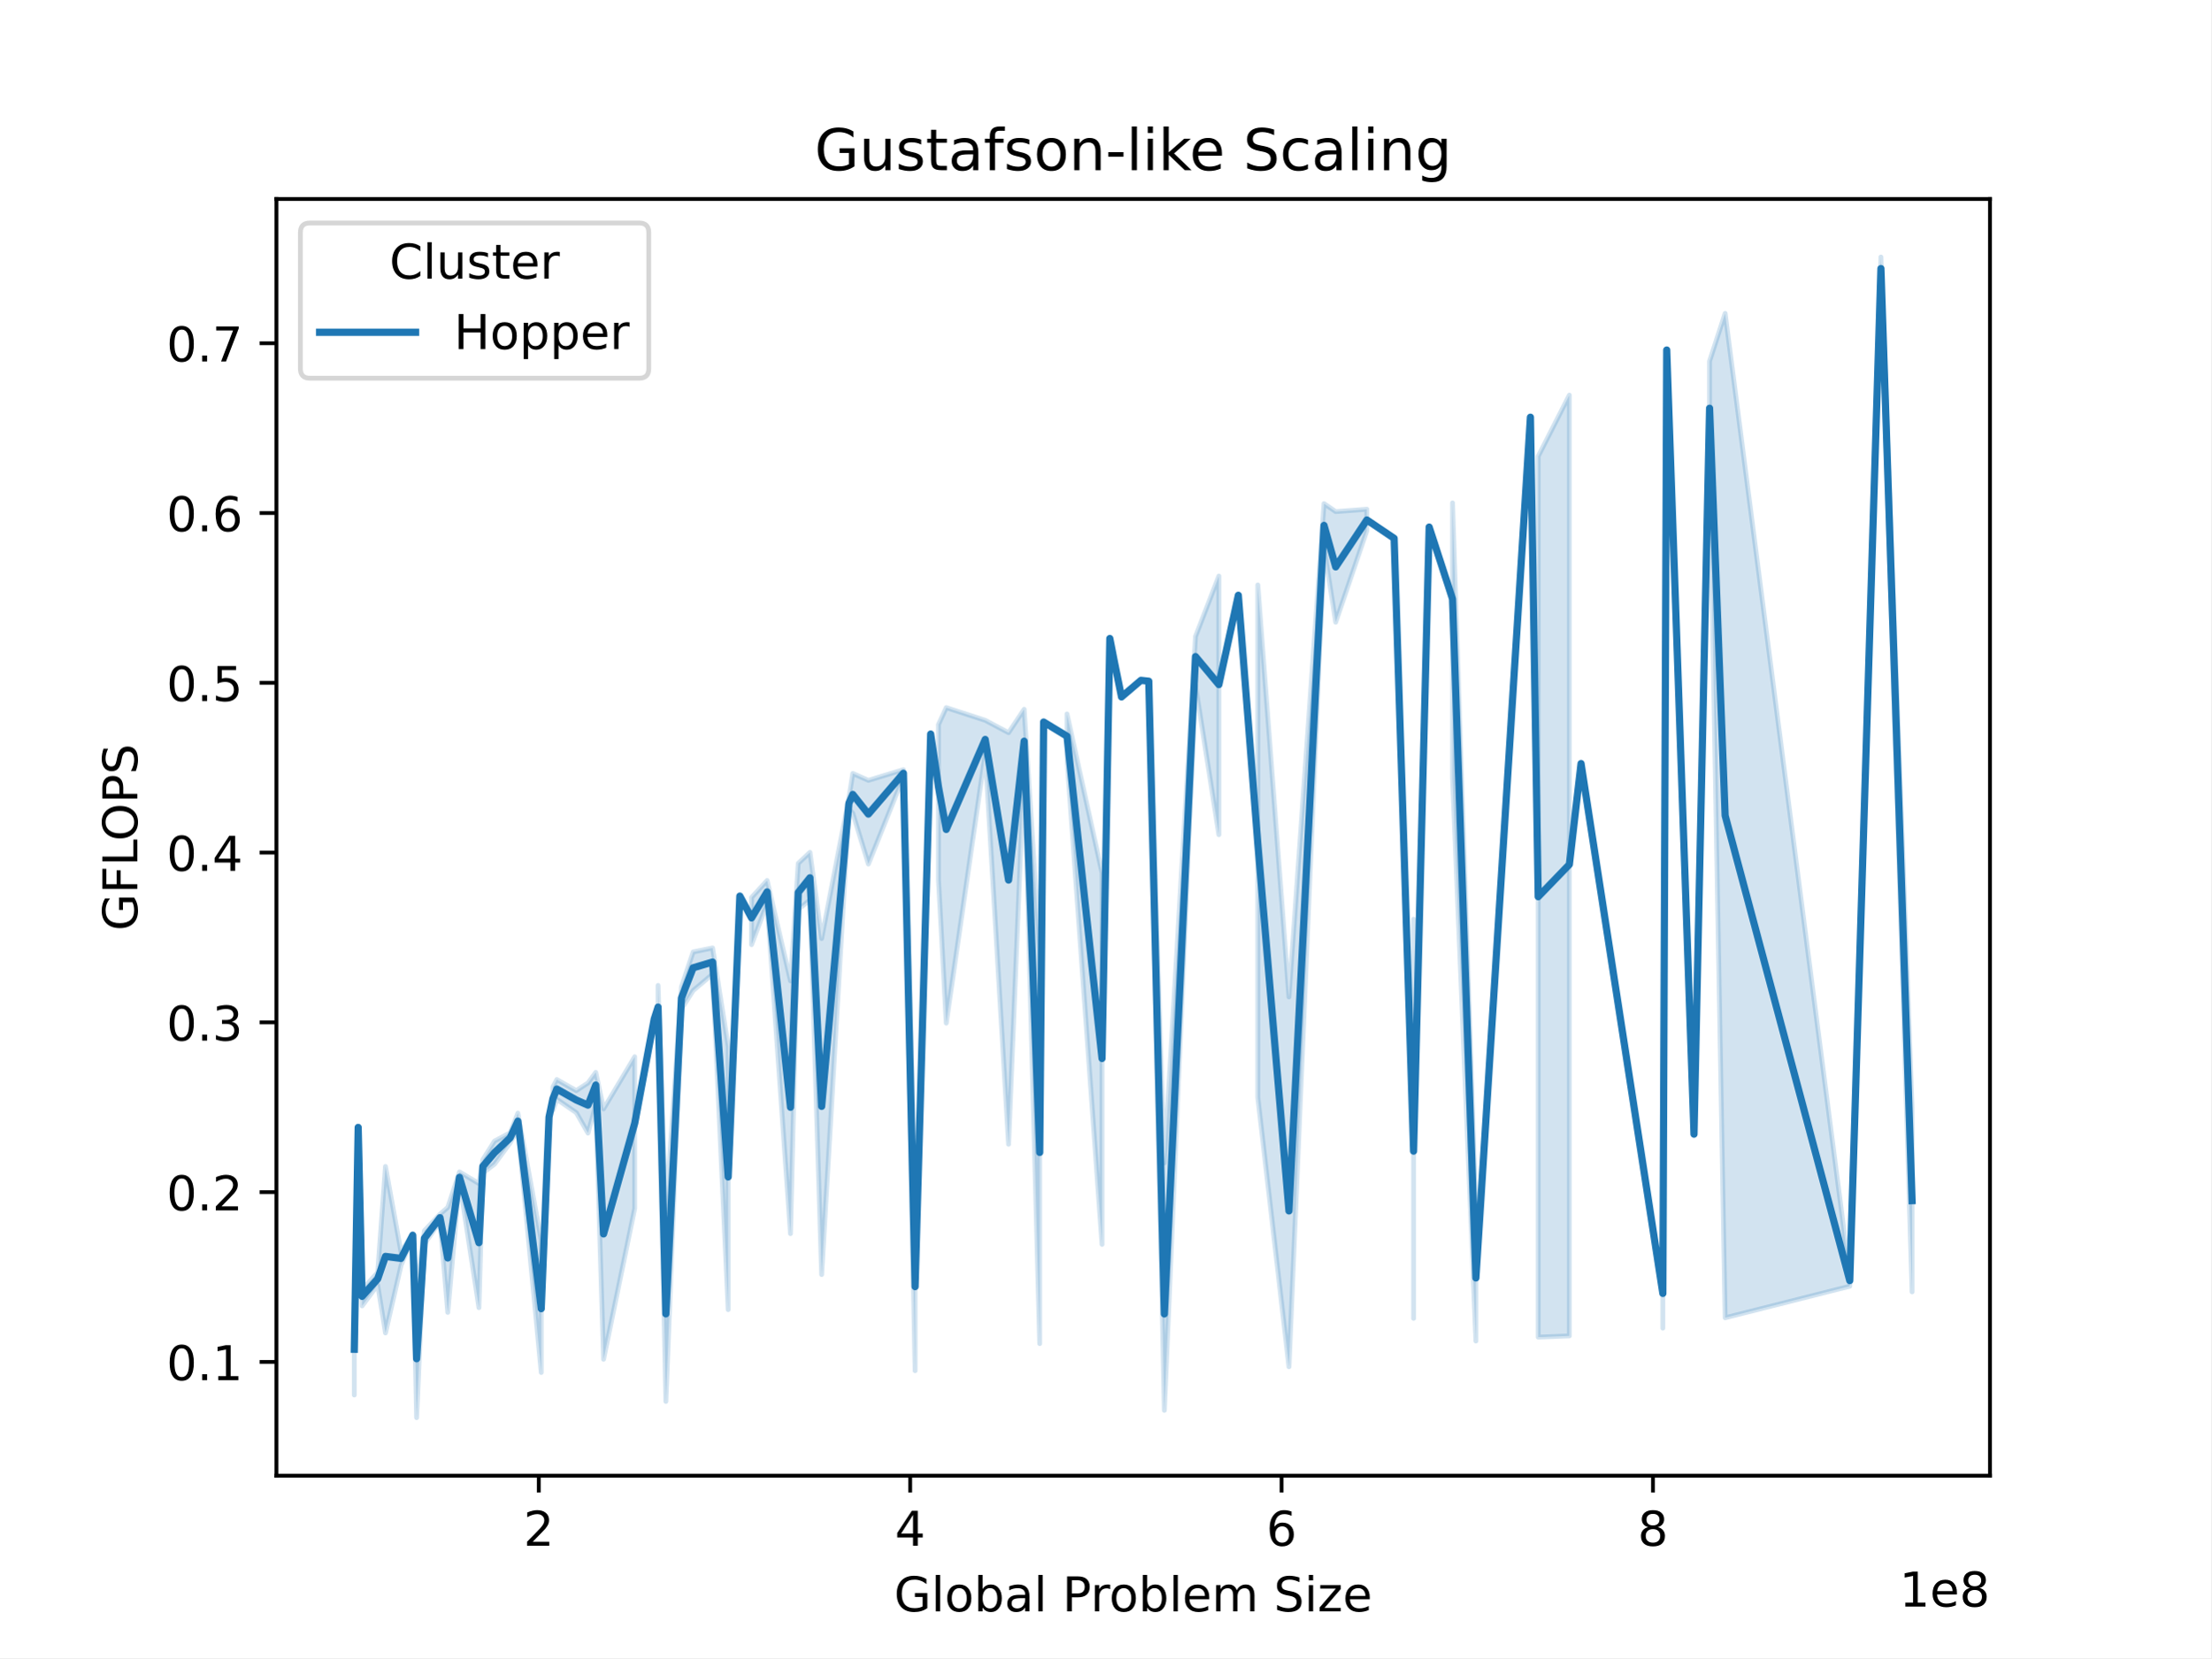
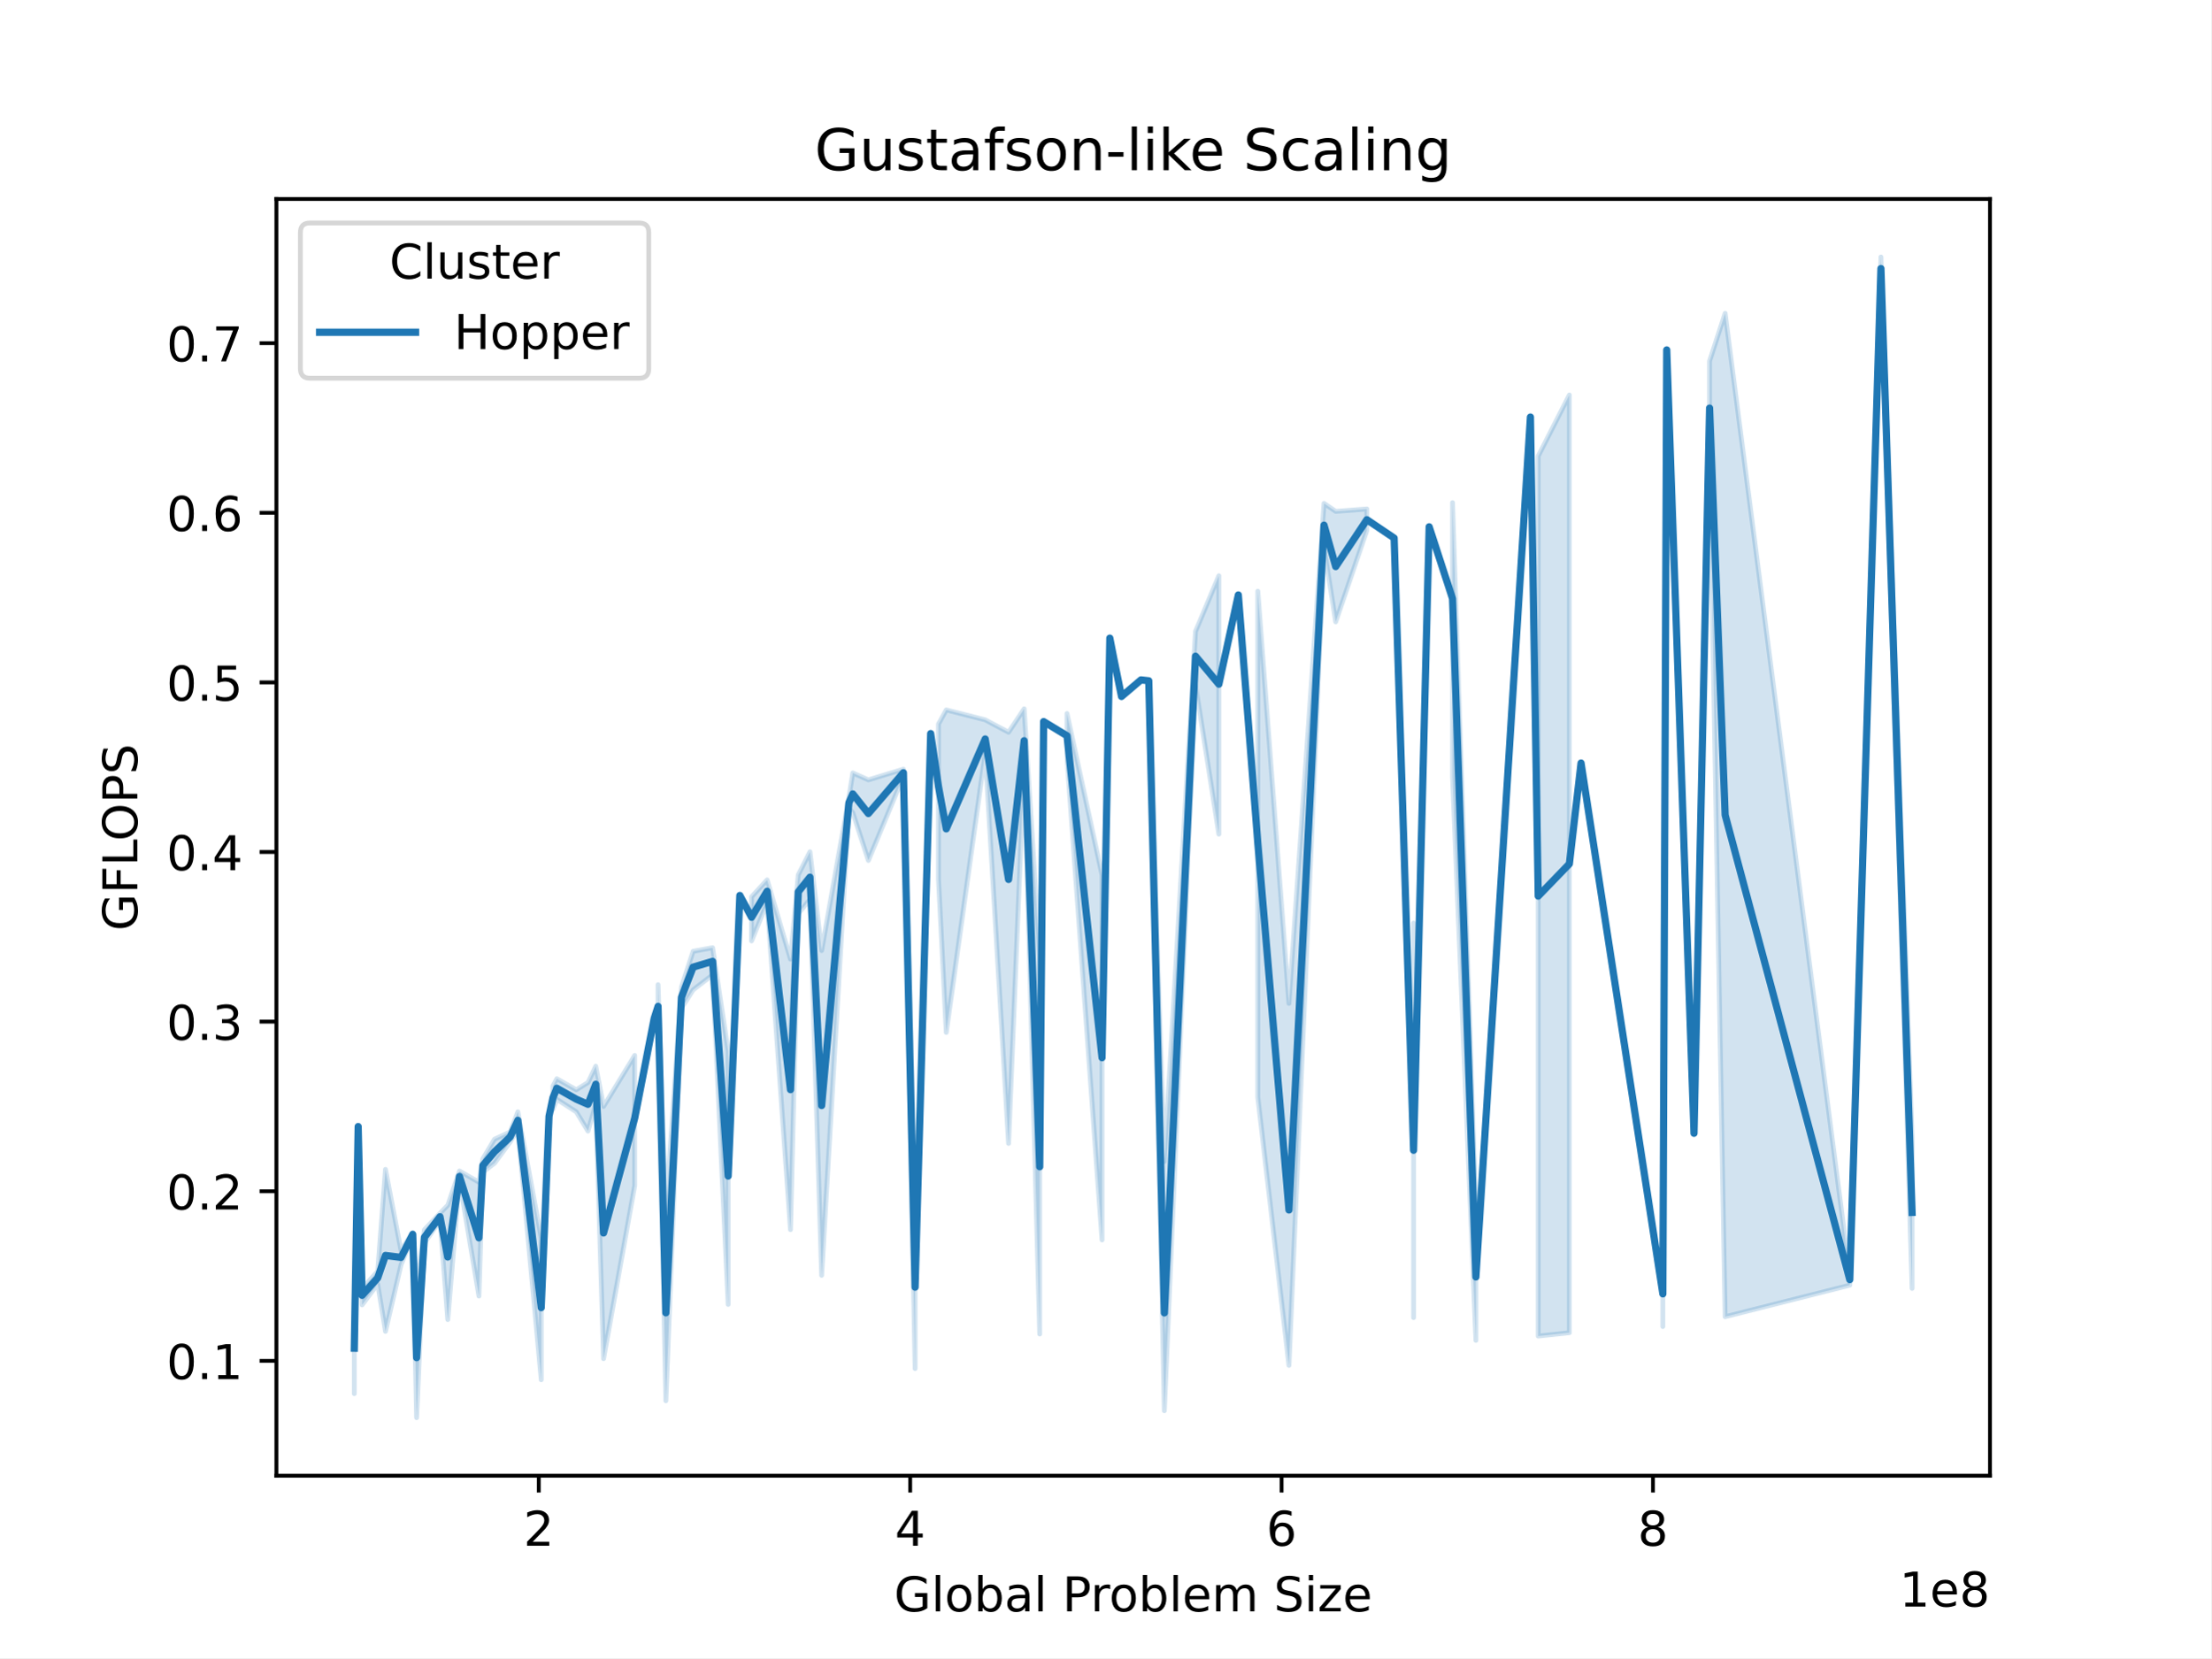
<svg xmlns="http://www.w3.org/2000/svg" xmlns:xlink="http://www.w3.org/1999/xlink" width="460.8pt" height="345.6pt" viewBox="0 0 460.8 345.6" version="1.1">
  <defs>
    <style type="text/css">*{stroke-linejoin: round; stroke-linecap: butt}</style>
  </defs>
  <g id="figure_1">
    <g id="patch_1">
      <path d="M 0 345.6  L 460.8 345.6  L 460.8 0  L 0 0  z " style="fill: #ffffff" />
    </g>
    <g id="axes_1">
      <g id="patch_2">
        <path d="M 57.6 307.584  L 414.72 307.584  L 414.72 41.472  L 57.6 41.472  z " style="fill: #ffffff" />
      </g>
      <g id="PolyCollection_1">
-         <path d="M 73.833 271.566  L 73.833 290.762  L 73.833 271.566  L 73.833 271.566  z " clip-path="url(#p82476d5730)" style="fill: #1f77b4; fill-opacity: 0.2; stroke: #1f77b4; stroke-opacity: 0.2" />
-         <path d="M 75.456 268.809  L 75.456 272.204  L 78.703 267.806  L 80.326 277.834  L 83.572 263.76  L 86.007 257.895  L 86.819 295.488  L 88.442 259.301  L 91.689 254.6  L 93.312 273.547  L 95.747 246.238  L 99.805 272.57  L 100.617 244.516  L 103.052 242.642  L 106.298 238.23  L 107.921 235.368  L 112.791 286.073  L 112.791 258.59  L 112.791 258.59  L 107.921 232.016  L 106.298 236.123  L 103.052 237.838  L 100.617 241.714  L 99.805 246.699  L 95.747 244.257  L 93.312 251.666  L 91.689 253.077  L 88.442 256.515  L 86.819 268.897  L 86.007 257.065  L 83.572 261.003  L 80.326 243.132  L 78.703 265.211  L 75.456 268.809  z " clip-path="url(#p82476d5730)" style="fill: #1f77b4; fill-opacity: 0.2; stroke: #1f77b4; stroke-opacity: 0.2" />
-         <path d="M 115.226 226.543  L 115.226 231.402  L 116.038 229.119  L 120.096 231.921  L 122.531 236.176  L 124.154 230.258  L 125.777 283.323  L 132.271 251.859  L 132.271 220.259  L 132.271 220.259  L 125.777 231.13  L 124.154 223.513  L 122.531 225.725  L 120.096 227.322  L 116.038 225.012  L 115.226 226.543  z " clip-path="url(#p82476d5730)" style="fill: #1f77b4; fill-opacity: 0.2; stroke: #1f77b4; stroke-opacity: 0.2" />
-         <path d="M 137.14 205.386  L 137.14 215.408  L 138.764 292.112  L 142.01 210.313  L 144.445 206.469  L 148.503 203.048  L 151.75 272.977  L 151.75 218.108  L 151.75 218.108  L 148.503 197.584  L 144.445 198.422  L 142.01 205.689  L 138.764 252.651  L 137.14 205.386  z " clip-path="url(#p82476d5730)" style="fill: #1f77b4; fill-opacity: 0.2; stroke: #1f77b4; stroke-opacity: 0.2" />
-         <path d="M 156.62 187.065  L 156.62 196.9  L 159.866 188.282  L 164.736 257.138  L 166.359 189.557  L 168.794 187.575  L 171.229 265.661  L 176.911 168.58  L 177.722 169.504  L 180.969 180.097  L 188.273 161.899  L 190.708 285.706  L 190.708 245.775  L 190.708 245.775  L 188.273 160.423  L 180.969 162.648  L 177.722 161.206  L 176.911 166.285  L 171.229 195.627  L 168.794 177.658  L 166.359 179.943  L 164.736 204.453  L 159.866 183.519  L 156.62 187.065  z " clip-path="url(#p82476d5730)" style="fill: #1f77b4; fill-opacity: 0.2; stroke: #1f77b4; stroke-opacity: 0.2" />
-         <path d="M 195.578 151.019  L 195.578 183.337  L 197.201 213.254  L 205.318 157.059  L 210.188 238.5  L 213.434 159.417  L 216.681 280.056  L 216.681 198.224  L 216.681 198.224  L 213.434 147.832  L 210.188 152.716  L 205.318 150.127  L 197.201 147.49  L 195.578 151.019  z " clip-path="url(#p82476d5730)" style="fill: #1f77b4; fill-opacity: 0.2; stroke: #1f77b4; stroke-opacity: 0.2" />
-         <path d="M 222.362 148.806  L 222.362 158.094  L 229.667 259.371  L 229.667 181.986  L 229.667 181.986  L 222.362 148.806  z " clip-path="url(#p82476d5730)" style="fill: #1f77b4; fill-opacity: 0.2; stroke: #1f77b4; stroke-opacity: 0.2" />
-         <path d="M 239.407 141.948  L 239.407 142.008  L 242.653 293.966  L 249.146 142.838  L 254.016 173.98  L 254.016 120.065  L 254.016 120.065  L 249.146 132.669  L 242.653 242.401  L 239.407 141.948  z " clip-path="url(#p82476d5730)" style="fill: #1f77b4; fill-opacity: 0.2; stroke: #1f77b4; stroke-opacity: 0.2" />
-         <path d="M 262.132 121.919  L 262.132 228.709  L 268.625 284.879  L 275.93 114.054  L 278.365 129.687  L 284.858 110.603  L 284.858 106.135  L 284.858 106.135  L 278.365 106.63  L 275.93 104.96  L 268.625 207.792  L 262.132 121.919  z " clip-path="url(#p82476d5730)" style="fill: #1f77b4; fill-opacity: 0.2; stroke: #1f77b4; stroke-opacity: 0.2" />
-         <path d="M 294.598 191.592  L 294.598 274.795  L 294.598 191.592  L 294.598 191.592  z " clip-path="url(#p82476d5730)" style="fill: #1f77b4; fill-opacity: 0.2; stroke: #1f77b4; stroke-opacity: 0.2" />
-         <path d="M 302.714 104.813  L 302.714 162.012  L 307.584 279.521  L 307.584 252.525  L 307.584 252.525  L 302.714 104.813  z " clip-path="url(#p82476d5730)" style="fill: #1f77b4; fill-opacity: 0.2; stroke: #1f77b4; stroke-opacity: 0.2" />
-         <path d="M 320.57 95.107  L 320.57 278.708  L 327.063 278.451  L 327.063 82.353  L 327.063 82.353  L 320.57 95.107  z " clip-path="url(#p82476d5730)" style="fill: #1f77b4; fill-opacity: 0.2; stroke: #1f77b4; stroke-opacity: 0.2" />
-         <path d="M 346.543 260.227  L 346.543 276.83  L 346.543 260.227  L 346.543 260.227  z " clip-path="url(#p82476d5730)" style="fill: #1f77b4; fill-opacity: 0.2; stroke: #1f77b4; stroke-opacity: 0.2" />
-         <path d="M 356.282 75.285  L 356.282 94.893  L 359.529 274.668  L 385.501 268.099  L 391.994 58.376  L 398.487 269.273  L 398.487 230.85  L 398.487 230.85  L 391.994 53.568  L 385.501 265.724  L 359.529 65.306  L 356.282 75.285  z " clip-path="url(#p82476d5730)" style="fill: #1f77b4; fill-opacity: 0.2; stroke: #1f77b4; stroke-opacity: 0.2" />
+         <path d="M 73.833 270.692  L 73.833 290.486  L 73.833 270.692  L 73.833 270.692  z " clip-path="url(#p167e365ac4)" style="fill: #1f77b4; fill-opacity: 0.2; stroke: #1f77b4; stroke-opacity: 0.2" />
+         <path d="M 75.456 268.599  L 75.456 271.99  L 78.703 267.618  L 80.326 277.506  L 83.572 263.617  L 86.007 257.695  L 86.819 295.488  L 88.442 259.1  L 91.689 254.404  L 93.312 275.041  L 95.747 246.05  L 99.805 270.141  L 100.617 244.33  L 103.052 242.457  L 106.298 238.05  L 107.921 235.349  L 112.791 287.588  L 112.791 258.102  L 112.791 258.102  L 107.921 231.738  L 106.298 235.945  L 103.052 237.448  L 100.617 241.53  L 99.805 246.42  L 95.747 244.071  L 93.312 251.214  L 91.689 252.882  L 88.442 256.31  L 86.819 268.439  L 86.007 256.866  L 83.572 260.686  L 80.326 243.736  L 78.703 264.965  L 75.456 268.599  z " clip-path="url(#p167e365ac4)" style="fill: #1f77b4; fill-opacity: 0.2; stroke: #1f77b4; stroke-opacity: 0.2" />
+         <path d="M 115.226 226.374  L 115.226 231.229  L 116.038 229.125  L 120.096 231.747  L 122.531 235.753  L 124.154 230.085  L 125.777 283.198  L 132.271 247.106  L 132.271 219.975  L 132.271 219.975  L 125.777 230.624  L 124.154 222.236  L 122.531 225.634  L 120.096 227.152  L 116.038 224.844  L 115.226 226.374  z " clip-path="url(#p167e365ac4)" style="fill: #1f77b4; fill-opacity: 0.2; stroke: #1f77b4; stroke-opacity: 0.2" />
+         <path d="M 137.14 205.238  L 137.14 215.25  L 138.764 291.973  L 142.01 210.16  L 144.445 206.32  L 148.503 203.205  L 151.75 271.886  L 151.75 219.138  L 151.75 219.138  L 148.503 197.532  L 144.445 198.28  L 142.01 205.739  L 138.764 252.402  L 137.14 205.238  z " clip-path="url(#p167e365ac4)" style="fill: #1f77b4; fill-opacity: 0.2; stroke: #1f77b4; stroke-opacity: 0.2" />
+         <path d="M 156.62 186.935  L 156.62 196.121  L 159.866 188.15  L 164.736 256.3  L 166.359 190.438  L 168.794 187.444  L 171.229 265.826  L 176.911 168.468  L 177.722 169.391  L 180.969 179.345  L 188.273 161.793  L 190.708 285.262  L 190.708 246.079  L 190.708 246.079  L 188.273 160.319  L 180.969 162.544  L 177.722 161.101  L 176.911 166.175  L 171.229 198.124  L 168.794 177.537  L 166.359 182.345  L 164.736 199.924  L 159.866 183.392  L 156.62 186.935  z " clip-path="url(#p167e365ac4)" style="fill: #1f77b4; fill-opacity: 0.2; stroke: #1f77b4; stroke-opacity: 0.2" />
+         <path d="M 195.578 150.924  L 195.578 183.21  L 197.201 215.197  L 205.318 156.906  L 210.188 238.324  L 213.434 159.307  L 216.681 278.055  L 216.681 199.202  L 216.681 199.202  L 213.434 147.74  L 210.188 152.625  L 205.318 150.033  L 197.201 147.967  L 195.578 150.924  z " clip-path="url(#p167e365ac4)" style="fill: #1f77b4; fill-opacity: 0.2; stroke: #1f77b4; stroke-opacity: 0.2" />
+         <path d="M 222.362 148.713  L 222.362 157.992  L 229.667 258.447  L 229.667 182.416  L 229.667 182.416  L 222.362 148.713  z " clip-path="url(#p167e365ac4)" style="fill: #1f77b4; fill-opacity: 0.2; stroke: #1f77b4; stroke-opacity: 0.2" />
+         <path d="M 239.407 141.861  L 239.407 141.922  L 242.653 294.039  L 249.146 142.75  L 254.016 173.863  L 254.016 120  L 254.016 120  L 249.146 131.626  L 242.653 242.08  L 239.407 141.861  z " clip-path="url(#p167e365ac4)" style="fill: #1f77b4; fill-opacity: 0.2; stroke: #1f77b4; stroke-opacity: 0.2" />
+         <path d="M 262.132 123.219  L 262.132 228.655  L 268.625 284.588  L 275.93 113.994  L 278.365 129.613  L 284.858 110.547  L 284.858 106.084  L 284.858 106.084  L 278.365 106.578  L 275.93 104.91  L 268.625 209.147  L 262.132 123.219  z " clip-path="url(#p167e365ac4)" style="fill: #1f77b4; fill-opacity: 0.2; stroke: #1f77b4; stroke-opacity: 0.2" />
+         <path d="M 294.598 192.396  L 294.598 274.636  L 294.598 192.396  L 294.598 192.396  z " clip-path="url(#p167e365ac4)" style="fill: #1f77b4; fill-opacity: 0.2; stroke: #1f77b4; stroke-opacity: 0.2" />
+         <path d="M 302.714 104.762  L 302.714 161.907  L 307.584 279.382  L 307.584 252.206  L 307.584 252.206  L 302.714 104.762  z " clip-path="url(#p167e365ac4)" style="fill: #1f77b4; fill-opacity: 0.2; stroke: #1f77b4; stroke-opacity: 0.2" />
+         <path d="M 320.57 95.066  L 320.57 278.483  L 327.063 277.786  L 327.063 82.324  L 327.063 82.324  L 320.57 95.066  z " clip-path="url(#p167e365ac4)" style="fill: #1f77b4; fill-opacity: 0.2; stroke: #1f77b4; stroke-opacity: 0.2" />
+         <path d="M 346.543 260.771  L 346.543 276.497  L 346.543 260.771  L 346.543 260.771  z " clip-path="url(#p167e365ac4)" style="fill: #1f77b4; fill-opacity: 0.2; stroke: #1f77b4; stroke-opacity: 0.2" />
+         <path d="M 356.282 75.263  L 356.282 94.852  L 359.529 274.452  L 385.501 267.881  L 391.994 58.371  L 398.487 268.542  L 398.487 236.778  L 398.487 236.778  L 391.994 53.568  L 385.501 265.56  L 359.529 65.295  L 356.282 75.263  z " clip-path="url(#p167e365ac4)" style="fill: #1f77b4; fill-opacity: 0.2; stroke: #1f77b4; stroke-opacity: 0.2" />
      </g>
      <g id="matplotlib.axis_1">
        <g id="xtick_1">
          <g id="line2d_1">
            <defs>
-               <path id="mf4f2f9a018" d="M 0 0  L 0 3.5  " style="stroke: #000000; stroke-width: 0.8" />
-             </defs>
-             <g>
-               <use xlink:href="#mf4f2f9a018" x="112.278" y="307.584" style="stroke: #000000; stroke-width: 0.8" />
+               <path id="ma28219d168" d="M 0 0  L 0 3.5  " style="stroke: #000000; stroke-width: 0.8" />
+             </defs>
+             <g>
+               <use xlink:href="#ma28219d168" x="112.278" y="307.584" style="stroke: #000000; stroke-width: 0.8" />
            </g>
          </g>
          <g id="text_1">
            <g transform="translate(109.0966 322.1824)scale(0.1 -0.1)">
              <defs>
                <path id="DejaVuSans-32" d="M 1228 531  L 3431 531  L 3431 0  L 469 0  L 469 531  Q 828 903 1448 1529  Q 2069 2156 2228 2338  Q 2531 2678 2651 2914  Q 2772 3150 2772 3378  Q 2772 3750 2511 3984  Q 2250 4219 1831 4219  Q 1534 4219 1204 4116  Q 875 4013 500 3803  L 500 4441  Q 881 4594 1212 4672  Q 1544 4750 1819 4750  Q 2544 4750 2975 4387  Q 3406 4025 3406 3419  Q 3406 3131 3298 2873  Q 3191 2616 2906 2266  Q 2828 2175 2409 1742  Q 1991 1309 1228 531  z " transform="scale(0.015625)" />
              </defs>
              <use xlink:href="#DejaVuSans-32" />
            </g>
          </g>
        </g>
        <g id="xtick_2">
          <g id="line2d_2">
            <g>
-               <use xlink:href="#mf4f2f9a018" x="189.682" y="307.584" style="stroke: #000000; stroke-width: 0.8" />
+               <use xlink:href="#ma28219d168" x="189.682" y="307.584" style="stroke: #000000; stroke-width: 0.8" />
            </g>
          </g>
          <g id="text_2">
            <g transform="translate(186.5003 322.1824)scale(0.1 -0.1)">
              <defs>
                <path id="DejaVuSans-34" d="M 2419 4116  L 825 1625  L 2419 1625  L 2419 4116  z M 2253 4666  L 3047 4666  L 3047 1625  L 3713 1625  L 3713 1100  L 3047 1100  L 3047 0  L 2419 0  L 2419 1100  L 313 1100  L 313 1709  L 2253 4666  z " transform="scale(0.015625)" />
              </defs>
              <use xlink:href="#DejaVuSans-34" />
            </g>
          </g>
        </g>
        <g id="xtick_3">
          <g id="line2d_3">
            <g>
-               <use xlink:href="#mf4f2f9a018" x="267.085" y="307.584" style="stroke: #000000; stroke-width: 0.8" />
+               <use xlink:href="#ma28219d168" x="267.085" y="307.584" style="stroke: #000000; stroke-width: 0.8" />
            </g>
          </g>
          <g id="text_3">
            <g transform="translate(263.904 322.1824)scale(0.1 -0.1)">
              <defs>
                <path id="DejaVuSans-36" d="M 2113 2584  Q 1688 2584 1439 2293  Q 1191 2003 1191 1497  Q 1191 994 1439 701  Q 1688 409 2113 409  Q 2538 409 2786 701  Q 3034 994 3034 1497  Q 3034 2003 2786 2293  Q 2538 2584 2113 2584  z M 3366 4563  L 3366 3988  Q 3128 4100 2886 4159  Q 2644 4219 2406 4219  Q 1781 4219 1451 3797  Q 1122 3375 1075 2522  Q 1259 2794 1537 2939  Q 1816 3084 2150 3084  Q 2853 3084 3261 2657  Q 3669 2231 3669 1497  Q 3669 778 3244 343  Q 2819 -91 2113 -91  Q 1303 -91 875 529  Q 447 1150 447 2328  Q 447 3434 972 4092  Q 1497 4750 2381 4750  Q 2619 4750 2861 4703  Q 3103 4656 3366 4563  z " transform="scale(0.015625)" />
              </defs>
              <use xlink:href="#DejaVuSans-36" />
            </g>
          </g>
        </g>
        <g id="xtick_4">
          <g id="line2d_4">
            <g>
-               <use xlink:href="#mf4f2f9a018" x="344.489" y="307.584" style="stroke: #000000; stroke-width: 0.8" />
+               <use xlink:href="#ma28219d168" x="344.489" y="307.584" style="stroke: #000000; stroke-width: 0.8" />
            </g>
          </g>
          <g id="text_4">
            <g transform="translate(341.3076 322.1824)scale(0.1 -0.1)">
              <defs>
                <path id="DejaVuSans-38" d="M 2034 2216  Q 1584 2216 1326 1975  Q 1069 1734 1069 1313  Q 1069 891 1326 650  Q 1584 409 2034 409  Q 2484 409 2743 651  Q 3003 894 3003 1313  Q 3003 1734 2745 1975  Q 2488 2216 2034 2216  z M 1403 2484  Q 997 2584 770 2862  Q 544 3141 544 3541  Q 544 4100 942 4425  Q 1341 4750 2034 4750  Q 2731 4750 3128 4425  Q 3525 4100 3525 3541  Q 3525 3141 3298 2862  Q 3072 2584 2669 2484  Q 3125 2378 3379 2068  Q 3634 1759 3634 1313  Q 3634 634 3220 271  Q 2806 -91 2034 -91  Q 1263 -91 848 271  Q 434 634 434 1313  Q 434 1759 690 2068  Q 947 2378 1403 2484  z M 1172 3481  Q 1172 3119 1398 2916  Q 1625 2713 2034 2713  Q 2441 2713 2670 2916  Q 2900 3119 2900 3481  Q 2900 3844 2670 4047  Q 2441 4250 2034 4250  Q 1625 4250 1398 4047  Q 1172 3844 1172 3481  z " transform="scale(0.015625)" />
              </defs>
              <use xlink:href="#DejaVuSans-38" />
            </g>
          </g>
        </g>
        <g id="text_5">
          <g transform="translate(186.328 335.8606)scale(0.1 -0.1)">
            <defs>
              <path id="DejaVuSans-47" d="M 3809 666  L 3809 1919  L 2778 1919  L 2778 2438  L 4434 2438  L 4434 434  Q 4069 175 3628 42  Q 3188 -91 2688 -91  Q 1594 -91 976 548  Q 359 1188 359 2328  Q 359 3472 976 4111  Q 1594 4750 2688 4750  Q 3144 4750 3555 4637  Q 3966 4525 4313 4306  L 4313 3634  Q 3963 3931 3569 4081  Q 3175 4231 2741 4231  Q 1884 4231 1454 3753  Q 1025 3275 1025 2328  Q 1025 1384 1454 906  Q 1884 428 2741 428  Q 3075 428 3337 486  Q 3600 544 3809 666  z " transform="scale(0.015625)" />
              <path id="DejaVuSans-6c" d="M 603 4863  L 1178 4863  L 1178 0  L 603 0  L 603 4863  z " transform="scale(0.015625)" />
              <path id="DejaVuSans-6f" d="M 1959 3097  Q 1497 3097 1228 2736  Q 959 2375 959 1747  Q 959 1119 1226 758  Q 1494 397 1959 397  Q 2419 397 2687 759  Q 2956 1122 2956 1747  Q 2956 2369 2687 2733  Q 2419 3097 1959 3097  z M 1959 3584  Q 2709 3584 3137 3096  Q 3566 2609 3566 1747  Q 3566 888 3137 398  Q 2709 -91 1959 -91  Q 1206 -91 779 398  Q 353 888 353 1747  Q 353 2609 779 3096  Q 1206 3584 1959 3584  z " transform="scale(0.015625)" />
              <path id="DejaVuSans-62" d="M 3116 1747  Q 3116 2381 2855 2742  Q 2594 3103 2138 3103  Q 1681 3103 1420 2742  Q 1159 2381 1159 1747  Q 1159 1113 1420 752  Q 1681 391 2138 391  Q 2594 391 2855 752  Q 3116 1113 3116 1747  z M 1159 2969  Q 1341 3281 1617 3432  Q 1894 3584 2278 3584  Q 2916 3584 3314 3078  Q 3713 2572 3713 1747  Q 3713 922 3314 415  Q 2916 -91 2278 -91  Q 1894 -91 1617 61  Q 1341 213 1159 525  L 1159 0  L 581 0  L 581 4863  L 1159 4863  L 1159 2969  z " transform="scale(0.015625)" />
              <path id="DejaVuSans-61" d="M 2194 1759  Q 1497 1759 1228 1600  Q 959 1441 959 1056  Q 959 750 1161 570  Q 1363 391 1709 391  Q 2188 391 2477 730  Q 2766 1069 2766 1631  L 2766 1759  L 2194 1759  z M 3341 1997  L 3341 0  L 2766 0  L 2766 531  Q 2569 213 2275 61  Q 1981 -91 1556 -91  Q 1019 -91 701 211  Q 384 513 384 1019  Q 384 1609 779 1909  Q 1175 2209 1959 2209  L 2766 2209  L 2766 2266  Q 2766 2663 2505 2880  Q 2244 3097 1772 3097  Q 1472 3097 1187 3025  Q 903 2953 641 2809  L 641 3341  Q 956 3463 1253 3523  Q 1550 3584 1831 3584  Q 2591 3584 2966 3190  Q 3341 2797 3341 1997  z " transform="scale(0.015625)" />
              <path id="DejaVuSans-20" transform="scale(0.015625)" />
              <path id="DejaVuSans-50" d="M 1259 4147  L 1259 2394  L 2053 2394  Q 2494 2394 2734 2622  Q 2975 2850 2975 3272  Q 2975 3691 2734 3919  Q 2494 4147 2053 4147  L 1259 4147  z M 628 4666  L 2053 4666  Q 2838 4666 3239 4311  Q 3641 3956 3641 3272  Q 3641 2581 3239 2228  Q 2838 1875 2053 1875  L 1259 1875  L 1259 0  L 628 0  L 628 4666  z " transform="scale(0.015625)" />
              <path id="DejaVuSans-72" d="M 2631 2963  Q 2534 3019 2420 3045  Q 2306 3072 2169 3072  Q 1681 3072 1420 2755  Q 1159 2438 1159 1844  L 1159 0  L 581 0  L 581 3500  L 1159 3500  L 1159 2956  Q 1341 3275 1631 3429  Q 1922 3584 2338 3584  Q 2397 3584 2469 3576  Q 2541 3569 2628 3553  L 2631 2963  z " transform="scale(0.015625)" />
              <path id="DejaVuSans-65" d="M 3597 1894  L 3597 1613  L 953 1613  Q 991 1019 1311 708  Q 1631 397 2203 397  Q 2534 397 2845 478  Q 3156 559 3463 722  L 3463 178  Q 3153 47 2828 -22  Q 2503 -91 2169 -91  Q 1331 -91 842 396  Q 353 884 353 1716  Q 353 2575 817 3079  Q 1281 3584 2069 3584  Q 2775 3584 3186 3129  Q 3597 2675 3597 1894  z M 3022 2063  Q 3016 2534 2758 2815  Q 2500 3097 2075 3097  Q 1594 3097 1305 2825  Q 1016 2553 972 2059  L 3022 2063  z " transform="scale(0.015625)" />
              <path id="DejaVuSans-6d" d="M 3328 2828  Q 3544 3216 3844 3400  Q 4144 3584 4550 3584  Q 5097 3584 5394 3201  Q 5691 2819 5691 2113  L 5691 0  L 5113 0  L 5113 2094  Q 5113 2597 4934 2840  Q 4756 3084 4391 3084  Q 3944 3084 3684 2787  Q 3425 2491 3425 1978  L 3425 0  L 2847 0  L 2847 2094  Q 2847 2600 2669 2842  Q 2491 3084 2119 3084  Q 1678 3084 1418 2786  Q 1159 2488 1159 1978  L 1159 0  L 581 0  L 581 3500  L 1159 3500  L 1159 2956  Q 1356 3278 1631 3431  Q 1906 3584 2284 3584  Q 2666 3584 2933 3390  Q 3200 3197 3328 2828  z " transform="scale(0.015625)" />
              <path id="DejaVuSans-53" d="M 3425 4513  L 3425 3897  Q 3066 4069 2747 4153  Q 2428 4238 2131 4238  Q 1616 4238 1336 4038  Q 1056 3838 1056 3469  Q 1056 3159 1242 3001  Q 1428 2844 1947 2747  L 2328 2669  Q 3034 2534 3370 2195  Q 3706 1856 3706 1288  Q 3706 609 3251 259  Q 2797 -91 1919 -91  Q 1588 -91 1214 -16  Q 841 59 441 206  L 441 856  Q 825 641 1194 531  Q 1563 422 1919 422  Q 2459 422 2753 634  Q 3047 847 3047 1241  Q 3047 1584 2836 1778  Q 2625 1972 2144 2069  L 1759 2144  Q 1053 2284 737 2584  Q 422 2884 422 3419  Q 422 4038 858 4394  Q 1294 4750 2059 4750  Q 2388 4750 2728 4690  Q 3069 4631 3425 4513  z " transform="scale(0.015625)" />
              <path id="DejaVuSans-69" d="M 603 3500  L 1178 3500  L 1178 0  L 603 0  L 603 3500  z M 603 4863  L 1178 4863  L 1178 4134  L 603 4134  L 603 4863  z " transform="scale(0.015625)" />
              <path id="DejaVuSans-7a" d="M 353 3500  L 3084 3500  L 3084 2975  L 922 459  L 3084 459  L 3084 0  L 275 0  L 275 525  L 2438 3041  L 353 3041  L 353 3500  z " transform="scale(0.015625)" />
            </defs>
            <use xlink:href="#DejaVuSans-47" />
            <use xlink:href="#DejaVuSans-6c" x="77.49" />
            <use xlink:href="#DejaVuSans-6f" x="105.273" />
            <use xlink:href="#DejaVuSans-62" x="166.455" />
            <use xlink:href="#DejaVuSans-61" x="229.932" />
            <use xlink:href="#DejaVuSans-6c" x="291.211" />
            <use xlink:href="#DejaVuSans-20" x="318.994" />
            <use xlink:href="#DejaVuSans-50" x="350.781" />
            <use xlink:href="#DejaVuSans-72" x="409.334" />
            <use xlink:href="#DejaVuSans-6f" x="448.197" />
            <use xlink:href="#DejaVuSans-62" x="509.379" />
            <use xlink:href="#DejaVuSans-6c" x="572.855" />
            <use xlink:href="#DejaVuSans-65" x="600.639" />
            <use xlink:href="#DejaVuSans-6d" x="662.162" />
            <use xlink:href="#DejaVuSans-20" x="759.574" />
            <use xlink:href="#DejaVuSans-53" x="791.361" />
            <use xlink:href="#DejaVuSans-69" x="854.838" />
            <use xlink:href="#DejaVuSans-7a" x="882.621" />
            <use xlink:href="#DejaVuSans-65" x="935.111" />
          </g>
        </g>
        <g id="text_6">
          <g transform="translate(395.8419 334.8606)scale(0.1 -0.1)">
            <defs>
              <path id="DejaVuSans-31" d="M 794 531  L 1825 531  L 1825 4091  L 703 3866  L 703 4441  L 1819 4666  L 2450 4666  L 2450 531  L 3481 531  L 3481 0  L 794 0  L 794 531  z " transform="scale(0.015625)" />
            </defs>
            <use xlink:href="#DejaVuSans-31" />
            <use xlink:href="#DejaVuSans-65" x="63.623" />
            <use xlink:href="#DejaVuSans-38" x="125.146" />
          </g>
        </g>
      </g>
      <g id="matplotlib.axis_2">
        <g id="ytick_1">
          <g id="line2d_5">
            <defs>
-               <path id="m7fd584dd6f" d="M 0 0  L -3.5 0  " style="stroke: #000000; stroke-width: 0.8" />
-             </defs>
-             <g>
-               <use xlink:href="#m7fd584dd6f" x="57.6" y="283.875" style="stroke: #000000; stroke-width: 0.8" />
+               <path id="ma85bdc62c3" d="M 0 0  L -3.5 0  " style="stroke: #000000; stroke-width: 0.8" />
+             </defs>
+             <g>
+               <use xlink:href="#ma85bdc62c3" x="57.6" y="283.65" style="stroke: #000000; stroke-width: 0.8" />
            </g>
          </g>
          <g id="text_7">
-             <g transform="translate(34.69687 287.6739)scale(0.1 -0.1)">
+             <g transform="translate(34.69687 287.4489)scale(0.1 -0.1)">
              <defs>
                <path id="DejaVuSans-30" d="M 2034 4250  Q 1547 4250 1301 3770  Q 1056 3291 1056 2328  Q 1056 1369 1301 889  Q 1547 409 2034 409  Q 2525 409 2770 889  Q 3016 1369 3016 2328  Q 3016 3291 2770 3770  Q 2525 4250 2034 4250  z M 2034 4750  Q 2819 4750 3233 4129  Q 3647 3509 3647 2328  Q 3647 1150 3233 529  Q 2819 -91 2034 -91  Q 1250 -91 836 529  Q 422 1150 422 2328  Q 422 3509 836 4129  Q 1250 4750 2034 4750  z " transform="scale(0.015625)" />
                <path id="DejaVuSans-2e" d="M 684 794  L 1344 794  L 1344 0  L 684 0  L 684 794  z " transform="scale(0.015625)" />
              </defs>
              <use xlink:href="#DejaVuSans-30" />
              <use xlink:href="#DejaVuSans-2e" x="63.623" />
              <use xlink:href="#DejaVuSans-31" x="95.41" />
            </g>
          </g>
        </g>
        <g id="ytick_2">
          <g id="line2d_6">
            <g>
-               <use xlink:href="#m7fd584dd6f" x="57.6" y="248.485" style="stroke: #000000; stroke-width: 0.8" />
+               <use xlink:href="#ma85bdc62c3" x="57.6" y="248.294" style="stroke: #000000; stroke-width: 0.8" />
            </g>
          </g>
          <g id="text_8">
-             <g transform="translate(34.69687 252.284)scale(0.1 -0.1)">
+             <g transform="translate(34.69687 252.0936)scale(0.1 -0.1)">
              <use xlink:href="#DejaVuSans-30" />
              <use xlink:href="#DejaVuSans-2e" x="63.623" />
              <use xlink:href="#DejaVuSans-32" x="95.41" />
            </g>
          </g>
        </g>
        <g id="ytick_3">
          <g id="line2d_7">
            <g>
-               <use xlink:href="#m7fd584dd6f" x="57.6" y="213.095" style="stroke: #000000; stroke-width: 0.8" />
+               <use xlink:href="#ma85bdc62c3" x="57.6" y="212.939" style="stroke: #000000; stroke-width: 0.8" />
            </g>
          </g>
          <g id="text_9">
-             <g transform="translate(34.69687 216.8941)scale(0.1 -0.1)">
+             <g transform="translate(34.69687 216.7383)scale(0.1 -0.1)">
              <defs>
                <path id="DejaVuSans-33" d="M 2597 2516  Q 3050 2419 3304 2112  Q 3559 1806 3559 1356  Q 3559 666 3084 287  Q 2609 -91 1734 -91  Q 1441 -91 1130 -33  Q 819 25 488 141  L 488 750  Q 750 597 1062 519  Q 1375 441 1716 441  Q 2309 441 2620 675  Q 2931 909 2931 1356  Q 2931 1769 2642 2001  Q 2353 2234 1838 2234  L 1294 2234  L 1294 2753  L 1863 2753  Q 2328 2753 2575 2939  Q 2822 3125 2822 3475  Q 2822 3834 2567 4026  Q 2313 4219 1838 4219  Q 1578 4219 1281 4162  Q 984 4106 628 3988  L 628 4550  Q 988 4650 1302 4700  Q 1616 4750 1894 4750  Q 2613 4750 3031 4423  Q 3450 4097 3450 3541  Q 3450 3153 3228 2886  Q 3006 2619 2597 2516  z " transform="scale(0.015625)" />
              </defs>
              <use xlink:href="#DejaVuSans-30" />
              <use xlink:href="#DejaVuSans-2e" x="63.623" />
              <use xlink:href="#DejaVuSans-33" x="95.41" />
            </g>
          </g>
        </g>
        <g id="ytick_4">
          <g id="line2d_8">
            <g>
-               <use xlink:href="#m7fd584dd6f" x="57.6" y="177.705" style="stroke: #000000; stroke-width: 0.8" />
+               <use xlink:href="#ma85bdc62c3" x="57.6" y="177.584" style="stroke: #000000; stroke-width: 0.8" />
            </g>
          </g>
          <g id="text_10">
-             <g transform="translate(34.69687 181.5043)scale(0.1 -0.1)">
+             <g transform="translate(34.69687 181.383)scale(0.1 -0.1)">
              <use xlink:href="#DejaVuSans-30" />
              <use xlink:href="#DejaVuSans-2e" x="63.623" />
              <use xlink:href="#DejaVuSans-34" x="95.41" />
            </g>
          </g>
        </g>
        <g id="ytick_5">
          <g id="line2d_9">
            <g>
-               <use xlink:href="#m7fd584dd6f" x="57.6" y="142.315" style="stroke: #000000; stroke-width: 0.8" />
+               <use xlink:href="#ma85bdc62c3" x="57.6" y="142.228" style="stroke: #000000; stroke-width: 0.8" />
            </g>
          </g>
          <g id="text_11">
-             <g transform="translate(34.69687 146.1144)scale(0.1 -0.1)">
+             <g transform="translate(34.69687 146.0277)scale(0.1 -0.1)">
              <defs>
                <path id="DejaVuSans-35" d="M 691 4666  L 3169 4666  L 3169 4134  L 1269 4134  L 1269 2991  Q 1406 3038 1543 3061  Q 1681 3084 1819 3084  Q 2600 3084 3056 2656  Q 3513 2228 3513 1497  Q 3513 744 3044 326  Q 2575 -91 1722 -91  Q 1428 -91 1123 -41  Q 819 9 494 109  L 494 744  Q 775 591 1075 516  Q 1375 441 1709 441  Q 2250 441 2565 725  Q 2881 1009 2881 1497  Q 2881 1984 2565 2268  Q 2250 2553 1709 2553  Q 1456 2553 1204 2497  Q 953 2441 691 2322  L 691 4666  z " transform="scale(0.015625)" />
              </defs>
              <use xlink:href="#DejaVuSans-30" />
              <use xlink:href="#DejaVuSans-2e" x="63.623" />
              <use xlink:href="#DejaVuSans-35" x="95.41" />
            </g>
          </g>
        </g>
        <g id="ytick_6">
          <g id="line2d_10">
            <g>
-               <use xlink:href="#m7fd584dd6f" x="57.6" y="106.925" style="stroke: #000000; stroke-width: 0.8" />
+               <use xlink:href="#ma85bdc62c3" x="57.6" y="106.873" style="stroke: #000000; stroke-width: 0.8" />
            </g>
          </g>
          <g id="text_12">
-             <g transform="translate(34.69687 110.7245)scale(0.1 -0.1)">
+             <g transform="translate(34.69687 110.6724)scale(0.1 -0.1)">
              <use xlink:href="#DejaVuSans-30" />
              <use xlink:href="#DejaVuSans-2e" x="63.623" />
              <use xlink:href="#DejaVuSans-36" x="95.41" />
            </g>
          </g>
        </g>
        <g id="ytick_7">
          <g id="line2d_11">
            <g>
-               <use xlink:href="#m7fd584dd6f" x="57.6" y="71.535" style="stroke: #000000; stroke-width: 0.8" />
+               <use xlink:href="#ma85bdc62c3" x="57.6" y="71.518" style="stroke: #000000; stroke-width: 0.8" />
            </g>
          </g>
          <g id="text_13">
-             <g transform="translate(34.69687 75.33466)scale(0.1 -0.1)">
+             <g transform="translate(34.69687 75.3171)scale(0.1 -0.1)">
              <defs>
                <path id="DejaVuSans-37" d="M 525 4666  L 3525 4666  L 3525 4397  L 1831 0  L 1172 0  L 2766 4134  L 525 4134  L 525 4666  z " transform="scale(0.015625)" />
              </defs>
              <use xlink:href="#DejaVuSans-30" />
              <use xlink:href="#DejaVuSans-2e" x="63.623" />
              <use xlink:href="#DejaVuSans-37" x="95.41" />
            </g>
          </g>
        </g>
        <g id="text_14">
          <g transform="translate(28.61719 194.0077)rotate(-90)scale(0.1 -0.1)">
            <defs>
              <path id="DejaVuSans-46" d="M 628 4666  L 3309 4666  L 3309 4134  L 1259 4134  L 1259 2759  L 3109 2759  L 3109 2228  L 1259 2228  L 1259 0  L 628 0  L 628 4666  z " transform="scale(0.015625)" />
              <path id="DejaVuSans-4c" d="M 628 4666  L 1259 4666  L 1259 531  L 3531 531  L 3531 0  L 628 0  L 628 4666  z " transform="scale(0.015625)" />
              <path id="DejaVuSans-4f" d="M 2522 4238  Q 1834 4238 1429 3725  Q 1025 3213 1025 2328  Q 1025 1447 1429 934  Q 1834 422 2522 422  Q 3209 422 3611 934  Q 4013 1447 4013 2328  Q 4013 3213 3611 3725  Q 3209 4238 2522 4238  z M 2522 4750  Q 3503 4750 4090 4092  Q 4678 3434 4678 2328  Q 4678 1225 4090 567  Q 3503 -91 2522 -91  Q 1538 -91 948 565  Q 359 1222 359 2328  Q 359 3434 948 4092  Q 1538 4750 2522 4750  z " transform="scale(0.015625)" />
            </defs>
            <use xlink:href="#DejaVuSans-47" />
            <use xlink:href="#DejaVuSans-46" x="77.49" />
            <use xlink:href="#DejaVuSans-4c" x="135.01" />
            <use xlink:href="#DejaVuSans-4f" x="187.098" />
            <use xlink:href="#DejaVuSans-50" x="265.809" />
            <use xlink:href="#DejaVuSans-53" x="326.111" />
          </g>
        </g>
      </g>
      <g id="line2d_12">
-         <path d="M 73.833 281.228  L 74.644 234.988  L 75.456 270.202  L 78.703 266.572  L 80.326 261.871  L 83.572 262.291  L 86.007 257.48  L 86.819 283.207  L 88.442 258.102  L 91.689 253.802  L 93.312 262.201  L 95.747 245.399  L 99.805 259.022  L 100.617 243.115  L 103.052 240.247  L 106.298 237.177  L 107.921 233.687  L 112.791 272.776  L 114.415 232.84  L 115.226 228.973  L 116.038 226.992  L 120.096 229.275  L 122.531 230.346  L 124.154 226.16  L 125.777 257.191  L 132.271 234.126  L 136.329 212.433  L 137.14 209.909  L 138.764 273.856  L 142.01 208.008  L 144.445 201.722  L 148.503 200.517  L 151.75 245.318  L 154.185 186.768  L 156.62 191.323  L 159.866 185.9  L 164.736 230.792  L 166.359 186.014  L 168.794 182.958  L 171.229 230.606  L 176.911 167.433  L 177.722 165.583  L 180.969 169.678  L 188.273 161.161  L 190.708 268.177  L 193.955 152.996  L 195.578 164.018  L 197.201 172.881  L 205.318 154.122  L 210.188 183.433  L 213.434 154.48  L 216.681 240.207  L 217.492 150.49  L 222.362 153.45  L 229.667 220.622  L 231.29 133.08  L 232.102 137.246  L 233.725 145.26  L 237.783 141.796  L 239.407 141.978  L 242.653 273.871  L 249.146 136.846  L 254.016 142.694  L 258.074 124.07  L 262.132 175.869  L 268.625 252.397  L 275.93 109.507  L 278.365 118.159  L 284.858 108.369  L 290.54 112.203  L 294.598 239.936  L 297.844 109.853  L 302.714 124.848  L 307.584 266.37  L 318.947 86.958  L 320.57 186.905  L 327.063 180.179  L 329.498 159.147  L 346.543 269.593  L 347.354 72.95  L 353.036 236.396  L 356.282 85.089  L 359.529 169.987  L 385.501 266.92  L 391.994 55.972  L 398.487 250.258  " clip-path="url(#p82476d5730)" style="fill: none; stroke: #1f77b4; stroke-width: 1.5; stroke-linecap: square" />
+         <path d="M 73.833 281.006  L 74.644 234.811  L 75.456 269.991  L 78.703 266.364  L 80.326 261.668  L 83.572 262.087  L 86.007 257.281  L 86.819 282.983  L 88.442 257.902  L 91.689 253.606  L 93.312 261.997  L 95.747 245.211  L 99.805 258.008  L 100.617 242.93  L 103.052 240.065  L 106.298 236.997  L 107.921 233.511  L 112.791 272.562  L 114.415 232.665  L 115.226 228.802  L 116.038 226.822  L 120.096 229.103  L 122.531 230.173  L 124.154 225.991  L 125.777 256.992  L 132.271 233.055  L 136.329 212.278  L 137.14 209.756  L 138.764 273.641  L 142.01 207.857  L 144.445 201.577  L 148.503 200.374  L 151.75 245.131  L 154.185 186.638  L 156.62 191.189  L 159.866 185.771  L 164.736 227.122  L 166.359 185.885  L 168.794 182.832  L 171.229 230.433  L 176.911 167.321  L 177.722 165.474  L 180.969 169.565  L 188.273 161.056  L 190.708 268.288  L 193.955 152.899  L 195.578 163.91  L 197.201 172.764  L 205.318 154.023  L 210.188 183.306  L 213.434 154.382  L 216.681 243.191  L 217.492 150.396  L 222.362 153.352  L 229.667 220.459  L 231.29 133.003  L 232.102 137.164  L 233.725 145.17  L 237.783 141.71  L 239.407 141.892  L 242.653 273.656  L 249.146 136.764  L 254.016 142.607  L 258.074 124.001  L 262.132 175.749  L 268.625 252.202  L 275.93 109.452  L 278.365 118.095  L 284.858 108.315  L 290.54 112.145  L 294.598 239.753  L 297.844 109.798  L 302.714 124.778  L 307.584 266.162  L 318.947 86.926  L 320.57 186.775  L 327.063 180.055  L 329.498 159.044  L 346.543 269.685  L 347.354 72.931  L 353.036 236.217  L 356.282 85.058  L 359.529 169.873  L 385.501 266.712  L 391.994 55.97  L 398.487 252.712  " clip-path="url(#p167e365ac4)" style="fill: none; stroke: #1f77b4; stroke-width: 1.5; stroke-linecap: square" />
      </g>
      <g id="line2d_13" />
      <g id="patch_3">
        <path d="M 57.6 307.584  L 57.6 41.472  " style="fill: none; stroke: #000000; stroke-width: 0.8; stroke-linejoin: miter; stroke-linecap: square" />
      </g>
      <g id="patch_4">
        <path d="M 414.72 307.584  L 414.72 41.472  " style="fill: none; stroke: #000000; stroke-width: 0.8; stroke-linejoin: miter; stroke-linecap: square" />
      </g>
      <g id="patch_5">
        <path d="M 57.6 307.584  L 414.72 307.584  " style="fill: none; stroke: #000000; stroke-width: 0.8; stroke-linejoin: miter; stroke-linecap: square" />
      </g>
      <g id="patch_6">
        <path d="M 57.6 41.472  L 414.72 41.472  " style="fill: none; stroke: #000000; stroke-width: 0.8; stroke-linejoin: miter; stroke-linecap: square" />
      </g>
      <g id="text_15">
        <g transform="translate(169.7578 35.472)scale(0.12 -0.12)">
          <defs>
            <path id="DejaVuSans-75" d="M 544 1381  L 544 3500  L 1119 3500  L 1119 1403  Q 1119 906 1312 657  Q 1506 409 1894 409  Q 2359 409 2629 706  Q 2900 1003 2900 1516  L 2900 3500  L 3475 3500  L 3475 0  L 2900 0  L 2900 538  Q 2691 219 2414 64  Q 2138 -91 1772 -91  Q 1169 -91 856 284  Q 544 659 544 1381  z M 1991 3584  L 1991 3584  z " transform="scale(0.015625)" />
            <path id="DejaVuSans-73" d="M 2834 3397  L 2834 2853  Q 2591 2978 2328 3040  Q 2066 3103 1784 3103  Q 1356 3103 1142 2972  Q 928 2841 928 2578  Q 928 2378 1081 2264  Q 1234 2150 1697 2047  L 1894 2003  Q 2506 1872 2764 1633  Q 3022 1394 3022 966  Q 3022 478 2636 193  Q 2250 -91 1575 -91  Q 1294 -91 989 -36  Q 684 19 347 128  L 347 722  Q 666 556 975 473  Q 1284 391 1588 391  Q 1994 391 2212 530  Q 2431 669 2431 922  Q 2431 1156 2273 1281  Q 2116 1406 1581 1522  L 1381 1569  Q 847 1681 609 1914  Q 372 2147 372 2553  Q 372 3047 722 3315  Q 1072 3584 1716 3584  Q 2034 3584 2315 3537  Q 2597 3491 2834 3397  z " transform="scale(0.015625)" />
            <path id="DejaVuSans-74" d="M 1172 4494  L 1172 3500  L 2356 3500  L 2356 3053  L 1172 3053  L 1172 1153  Q 1172 725 1289 603  Q 1406 481 1766 481  L 2356 481  L 2356 0  L 1766 0  Q 1100 0 847 248  Q 594 497 594 1153  L 594 3053  L 172 3053  L 172 3500  L 594 3500  L 594 4494  L 1172 4494  z " transform="scale(0.015625)" />
            <path id="DejaVuSans-66" d="M 2375 4863  L 2375 4384  L 1825 4384  Q 1516 4384 1395 4259  Q 1275 4134 1275 3809  L 1275 3500  L 2222 3500  L 2222 3053  L 1275 3053  L 1275 0  L 697 0  L 697 3053  L 147 3053  L 147 3500  L 697 3500  L 697 3744  Q 697 4328 969 4595  Q 1241 4863 1831 4863  L 2375 4863  z " transform="scale(0.015625)" />
            <path id="DejaVuSans-6e" d="M 3513 2113  L 3513 0  L 2938 0  L 2938 2094  Q 2938 2591 2744 2837  Q 2550 3084 2163 3084  Q 1697 3084 1428 2787  Q 1159 2491 1159 1978  L 1159 0  L 581 0  L 581 3500  L 1159 3500  L 1159 2956  Q 1366 3272 1645 3428  Q 1925 3584 2291 3584  Q 2894 3584 3203 3211  Q 3513 2838 3513 2113  z " transform="scale(0.015625)" />
            <path id="DejaVuSans-2d" d="M 313 2009  L 1997 2009  L 1997 1497  L 313 1497  L 313 2009  z " transform="scale(0.015625)" />
            <path id="DejaVuSans-6b" d="M 581 4863  L 1159 4863  L 1159 1991  L 2875 3500  L 3609 3500  L 1753 1863  L 3688 0  L 2938 0  L 1159 1709  L 1159 0  L 581 0  L 581 4863  z " transform="scale(0.015625)" />
            <path id="DejaVuSans-63" d="M 3122 3366  L 3122 2828  Q 2878 2963 2633 3030  Q 2388 3097 2138 3097  Q 1578 3097 1268 2742  Q 959 2388 959 1747  Q 959 1106 1268 751  Q 1578 397 2138 397  Q 2388 397 2633 464  Q 2878 531 3122 666  L 3122 134  Q 2881 22 2623 -34  Q 2366 -91 2075 -91  Q 1284 -91 818 406  Q 353 903 353 1747  Q 353 2603 823 3093  Q 1294 3584 2113 3584  Q 2378 3584 2631 3529  Q 2884 3475 3122 3366  z " transform="scale(0.015625)" />
            <path id="DejaVuSans-67" d="M 2906 1791  Q 2906 2416 2648 2759  Q 2391 3103 1925 3103  Q 1463 3103 1205 2759  Q 947 2416 947 1791  Q 947 1169 1205 825  Q 1463 481 1925 481  Q 2391 481 2648 825  Q 2906 1169 2906 1791  z M 3481 434  Q 3481 -459 3084 -895  Q 2688 -1331 1869 -1331  Q 1566 -1331 1297 -1286  Q 1028 -1241 775 -1147  L 775 -588  Q 1028 -725 1275 -790  Q 1522 -856 1778 -856  Q 2344 -856 2625 -561  Q 2906 -266 2906 331  L 2906 616  Q 2728 306 2450 153  Q 2172 0 1784 0  Q 1141 0 747 490  Q 353 981 353 1791  Q 353 2603 747 3093  Q 1141 3584 1784 3584  Q 2172 3584 2450 3431  Q 2728 3278 2906 2969  L 2906 3500  L 3481 3500  L 3481 434  z " transform="scale(0.015625)" />
          </defs>
          <use xlink:href="#DejaVuSans-47" />
          <use xlink:href="#DejaVuSans-75" x="77.49" />
          <use xlink:href="#DejaVuSans-73" x="140.869" />
          <use xlink:href="#DejaVuSans-74" x="192.969" />
          <use xlink:href="#DejaVuSans-61" x="232.178" />
          <use xlink:href="#DejaVuSans-66" x="293.457" />
          <use xlink:href="#DejaVuSans-73" x="328.662" />
          <use xlink:href="#DejaVuSans-6f" x="380.762" />
          <use xlink:href="#DejaVuSans-6e" x="441.943" />
          <use xlink:href="#DejaVuSans-2d" x="505.322" />
          <use xlink:href="#DejaVuSans-6c" x="541.406" />
          <use xlink:href="#DejaVuSans-69" x="569.189" />
          <use xlink:href="#DejaVuSans-6b" x="596.973" />
          <use xlink:href="#DejaVuSans-65" x="651.258" />
          <use xlink:href="#DejaVuSans-20" x="712.781" />
          <use xlink:href="#DejaVuSans-53" x="744.568" />
          <use xlink:href="#DejaVuSans-63" x="808.045" />
          <use xlink:href="#DejaVuSans-61" x="863.025" />
          <use xlink:href="#DejaVuSans-6c" x="924.305" />
          <use xlink:href="#DejaVuSans-69" x="952.088" />
          <use xlink:href="#DejaVuSans-6e" x="979.871" />
          <use xlink:href="#DejaVuSans-67" x="1043.25" />
        </g>
      </g>
      <g id="legend_1">
        <g id="patch_7">
          <path d="M 64.6 78.828  L 133.2 78.828  Q 135.2 78.828 135.2 76.828  L 135.2 48.472  Q 135.2 46.472 133.2 46.472  L 64.6 46.472  Q 62.6 46.472 62.6 48.472  L 62.6 76.828  Q 62.6 78.828 64.6 78.828  z " style="fill: #ffffff; opacity: 0.8; stroke: #cccccc; stroke-linejoin: miter" />
        </g>
        <g id="text_16">
          <g transform="translate(81.15391 58.07044)scale(0.1 -0.1)">
            <defs>
              <path id="DejaVuSans-43" d="M 4122 4306  L 4122 3641  Q 3803 3938 3442 4084  Q 3081 4231 2675 4231  Q 1875 4231 1450 3742  Q 1025 3253 1025 2328  Q 1025 1406 1450 917  Q 1875 428 2675 428  Q 3081 428 3442 575  Q 3803 722 4122 1019  L 4122 359  Q 3791 134 3420 21  Q 3050 -91 2638 -91  Q 1578 -91 968 557  Q 359 1206 359 2328  Q 359 3453 968 4101  Q 1578 4750 2638 4750  Q 3056 4750 3426 4639  Q 3797 4528 4122 4306  z " transform="scale(0.015625)" />
            </defs>
            <use xlink:href="#DejaVuSans-43" />
            <use xlink:href="#DejaVuSans-6c" x="69.824" />
            <use xlink:href="#DejaVuSans-75" x="97.607" />
            <use xlink:href="#DejaVuSans-73" x="160.986" />
            <use xlink:href="#DejaVuSans-74" x="213.086" />
            <use xlink:href="#DejaVuSans-65" x="252.295" />
            <use xlink:href="#DejaVuSans-72" x="313.818" />
          </g>
        </g>
        <g id="line2d_14">
          <path d="M 66.6 69.249  L 76.6 69.249  L 86.6 69.249  " style="fill: none; stroke: #1f77b4; stroke-width: 1.5; stroke-linecap: square" />
        </g>
        <g id="text_17">
          <g transform="translate(94.6 72.74856)scale(0.1 -0.1)">
            <defs>
              <path id="DejaVuSans-48" d="M 628 4666  L 1259 4666  L 1259 2753  L 3553 2753  L 3553 4666  L 4184 4666  L 4184 0  L 3553 0  L 3553 2222  L 1259 2222  L 1259 0  L 628 0  L 628 4666  z " transform="scale(0.015625)" />
              <path id="DejaVuSans-70" d="M 1159 525  L 1159 -1331  L 581 -1331  L 581 3500  L 1159 3500  L 1159 2969  Q 1341 3281 1617 3432  Q 1894 3584 2278 3584  Q 2916 3584 3314 3078  Q 3713 2572 3713 1747  Q 3713 922 3314 415  Q 2916 -91 2278 -91  Q 1894 -91 1617 61  Q 1341 213 1159 525  z M 3116 1747  Q 3116 2381 2855 2742  Q 2594 3103 2138 3103  Q 1681 3103 1420 2742  Q 1159 2381 1159 1747  Q 1159 1113 1420 752  Q 1681 391 2138 391  Q 2594 391 2855 752  Q 3116 1113 3116 1747  z " transform="scale(0.015625)" />
            </defs>
            <use xlink:href="#DejaVuSans-48" />
            <use xlink:href="#DejaVuSans-6f" x="75.195" />
            <use xlink:href="#DejaVuSans-70" x="136.377" />
            <use xlink:href="#DejaVuSans-70" x="199.854" />
            <use xlink:href="#DejaVuSans-65" x="263.33" />
            <use xlink:href="#DejaVuSans-72" x="324.854" />
          </g>
        </g>
      </g>
    </g>
  </g>
  <defs>
-     <clipPath id="p82476d5730">
+     <clipPath id="p167e365ac4">
      <rect x="57.6" y="41.472" width="357.12" height="266.112" />
    </clipPath>
  </defs>
</svg>
